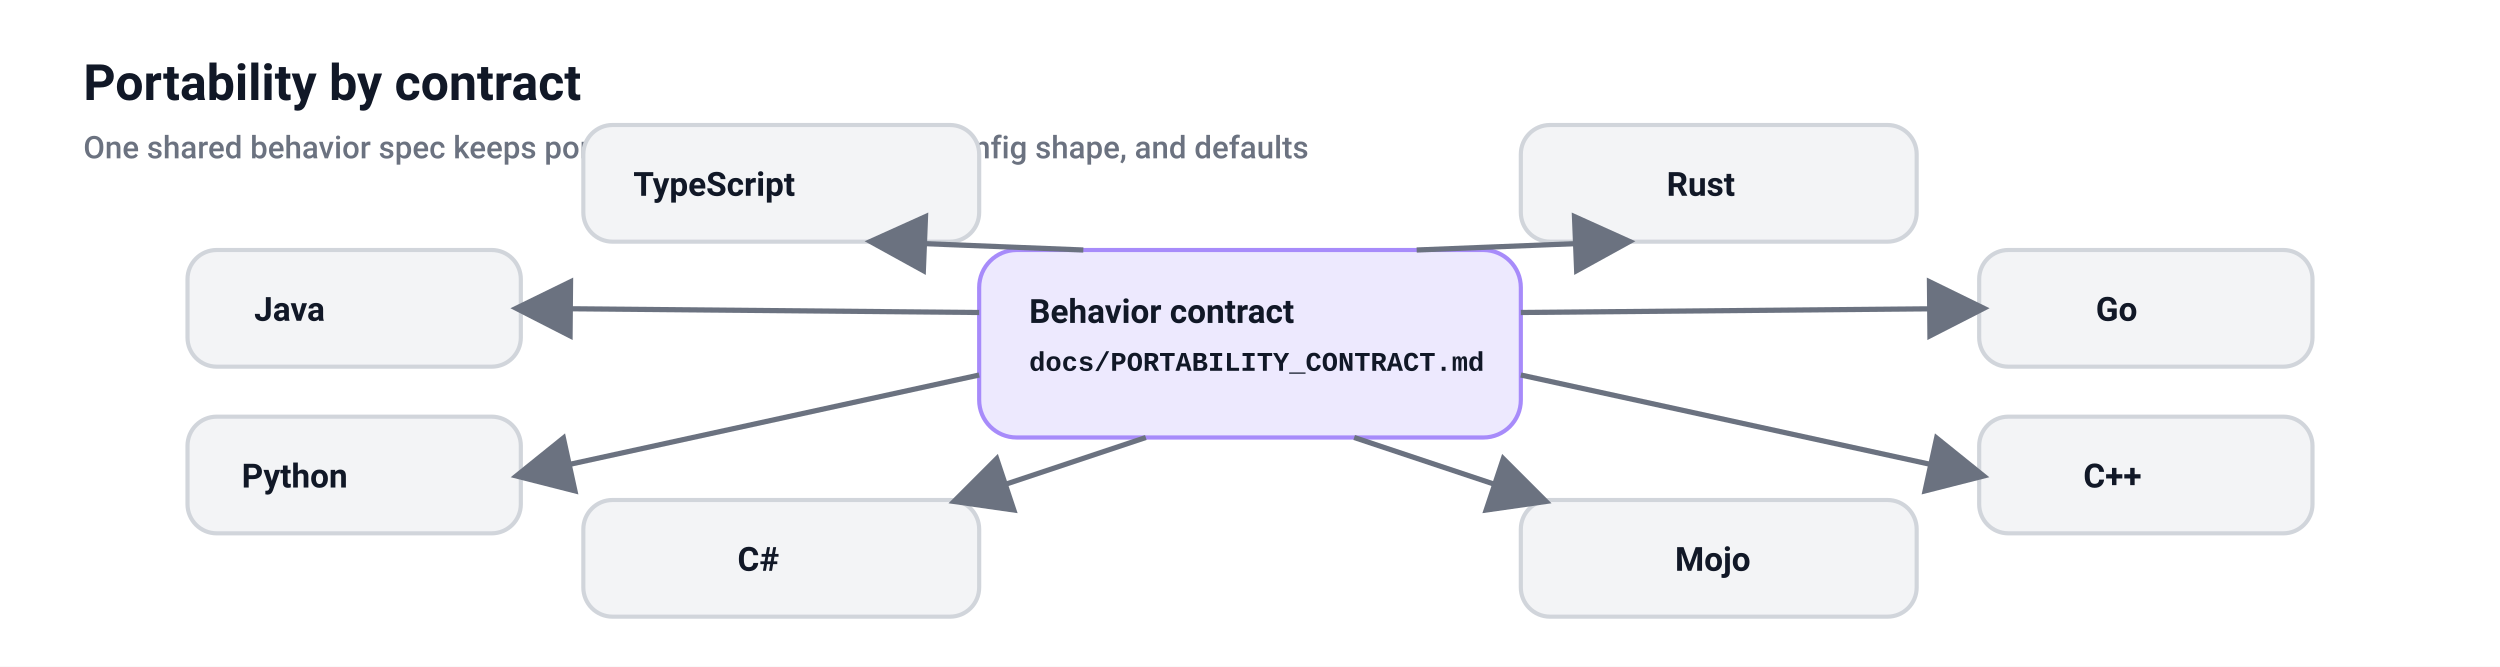
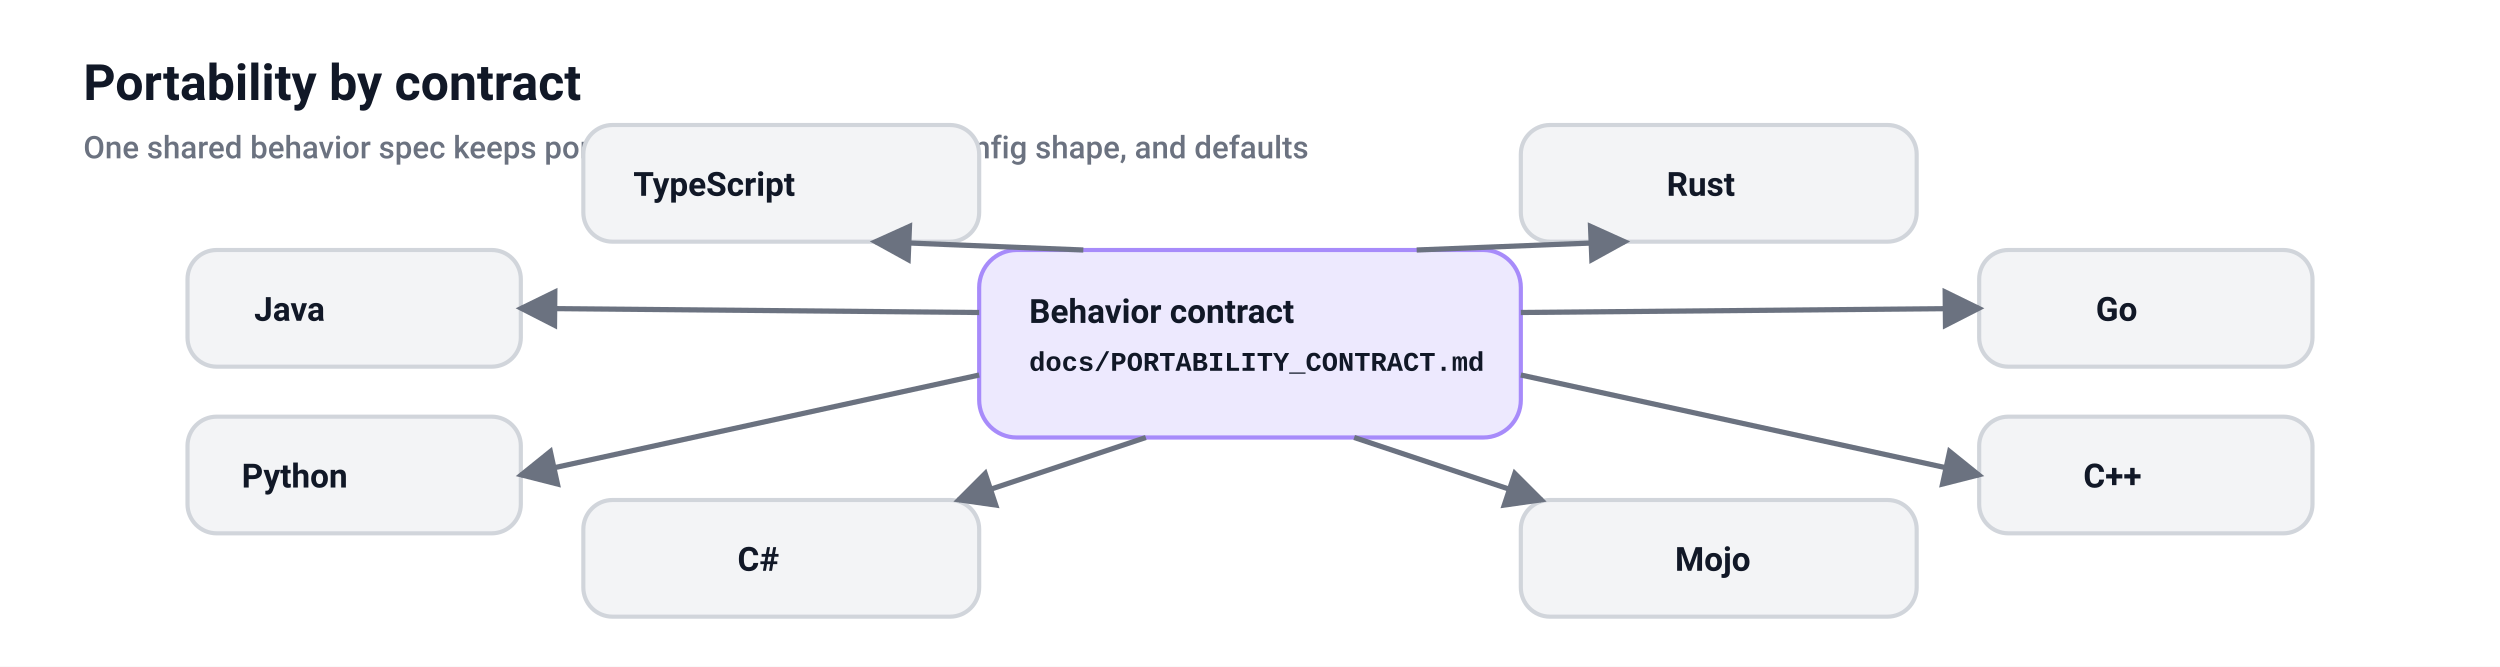
<svg xmlns="http://www.w3.org/2000/svg" width="1200" height="320" viewBox="0 0 1200 320" role="img" aria-label="Portability contract drives consistent pipeline semantics across language ports.">
  <defs>
    <style>
      .title { font: 700 24px system-ui, -apple-system, Segoe UI, Roboto, Helvetica, Arial, sans-serif; fill: #111827; }
      .subtitle { font: 500 15px system-ui, -apple-system, Segoe UI, Roboto, Helvetica, Arial, sans-serif; fill: #6b7280; }
      .heading { font: 700 16px system-ui, -apple-system, Segoe UI, Roboto, Helvetica, Arial, sans-serif; fill: #111827; }
      .mono { font: 600 13px ui-monospace, SFMono-Regular, Menlo, Monaco, Consolas, "Liberation Mono", "Courier New", monospace; fill: #111827; }
      .box { stroke-width: 2; }
    </style>
-     <marker id="arrow" markerWidth="12" markerHeight="12" refX="10" refY="6" orient="auto">
-       <path d="M0,0 L12,6 L0,12 Z" fill="#6b7280" />
+     <marker id="arrow" markerWidth="8" markerHeight="8" refX="7" refY="4" orient="auto">
+       <path d="M0,0 L8,4 L0,8 Z" fill="#6b7280" />
    </marker>
  </defs>
  <rect x="0" y="0" width="1200" height="320" fill="#ffffff" />
  <text x="40" y="48" class="title">Portability by contract</text>
  <text x="40" y="76" class="subtitle">One shared behavior spec keeps ports aligned on semantics, config shape, and defaults</text>
  <rect x="470" y="120" width="260" height="90" rx="18" fill="#ede9fe" stroke="#a78bfa" class="box" />
  <text x="494" y="155" class="heading">Behavior contract</text>
  <text x="494" y="178" class="mono">docs/PORTABILITY_CONTRACT.md</text>
  <rect x="90" y="120" width="160" height="56" rx="14" fill="#f3f4f6" stroke="#d1d5db" class="box" />
  <text x="122" y="154" class="heading">Java</text>
  <rect x="90" y="200" width="160" height="56" rx="14" fill="#f3f4f6" stroke="#d1d5db" class="box" />
  <text x="116" y="234" class="heading">Python</text>
  <rect x="280" y="60" width="190" height="56" rx="14" fill="#f3f4f6" stroke="#d1d5db" class="box" />
  <text x="304" y="94" class="heading">TypeScript</text>
  <rect x="730" y="60" width="190" height="56" rx="14" fill="#f3f4f6" stroke="#d1d5db" class="box" />
  <text x="800" y="94" class="heading">Rust</text>
  <rect x="950" y="120" width="160" height="56" rx="14" fill="#f3f4f6" stroke="#d1d5db" class="box" />
  <text x="1006" y="154" class="heading">Go</text>
  <rect x="950" y="200" width="160" height="56" rx="14" fill="#f3f4f6" stroke="#d1d5db" class="box" />
  <text x="1000" y="234" class="heading">C++</text>
  <rect x="730" y="240" width="190" height="56" rx="14" fill="#f3f4f6" stroke="#d1d5db" class="box" />
  <text x="804" y="274" class="heading">Mojo</text>
  <rect x="280" y="240" width="190" height="56" rx="14" fill="#f3f4f6" stroke="#d1d5db" class="box" />
  <text x="354" y="274" class="heading">C#</text>
  <line x1="470" y1="150" x2="250" y2="148" stroke="#6b7280" stroke-width="2.5" marker-end="url(#arrow)" />
  <line x1="470" y1="180" x2="250" y2="228" stroke="#6b7280" stroke-width="2.5" marker-end="url(#arrow)" />
  <line x1="520" y1="120" x2="420" y2="116" stroke="#6b7280" stroke-width="2.5" marker-end="url(#arrow)" />
  <line x1="680" y1="120" x2="780" y2="116" stroke="#6b7280" stroke-width="2.5" marker-end="url(#arrow)" />
  <line x1="730" y1="150" x2="950" y2="148" stroke="#6b7280" stroke-width="2.5" marker-end="url(#arrow)" />
  <line x1="730" y1="180" x2="950" y2="228" stroke="#6b7280" stroke-width="2.5" marker-end="url(#arrow)" />
  <line x1="650" y1="210" x2="740" y2="240" stroke="#6b7280" stroke-width="2.5" marker-end="url(#arrow)" />
  <line x1="550" y1="210" x2="460" y2="240" stroke="#6b7280" stroke-width="2.5" marker-end="url(#arrow)" />
</svg>
